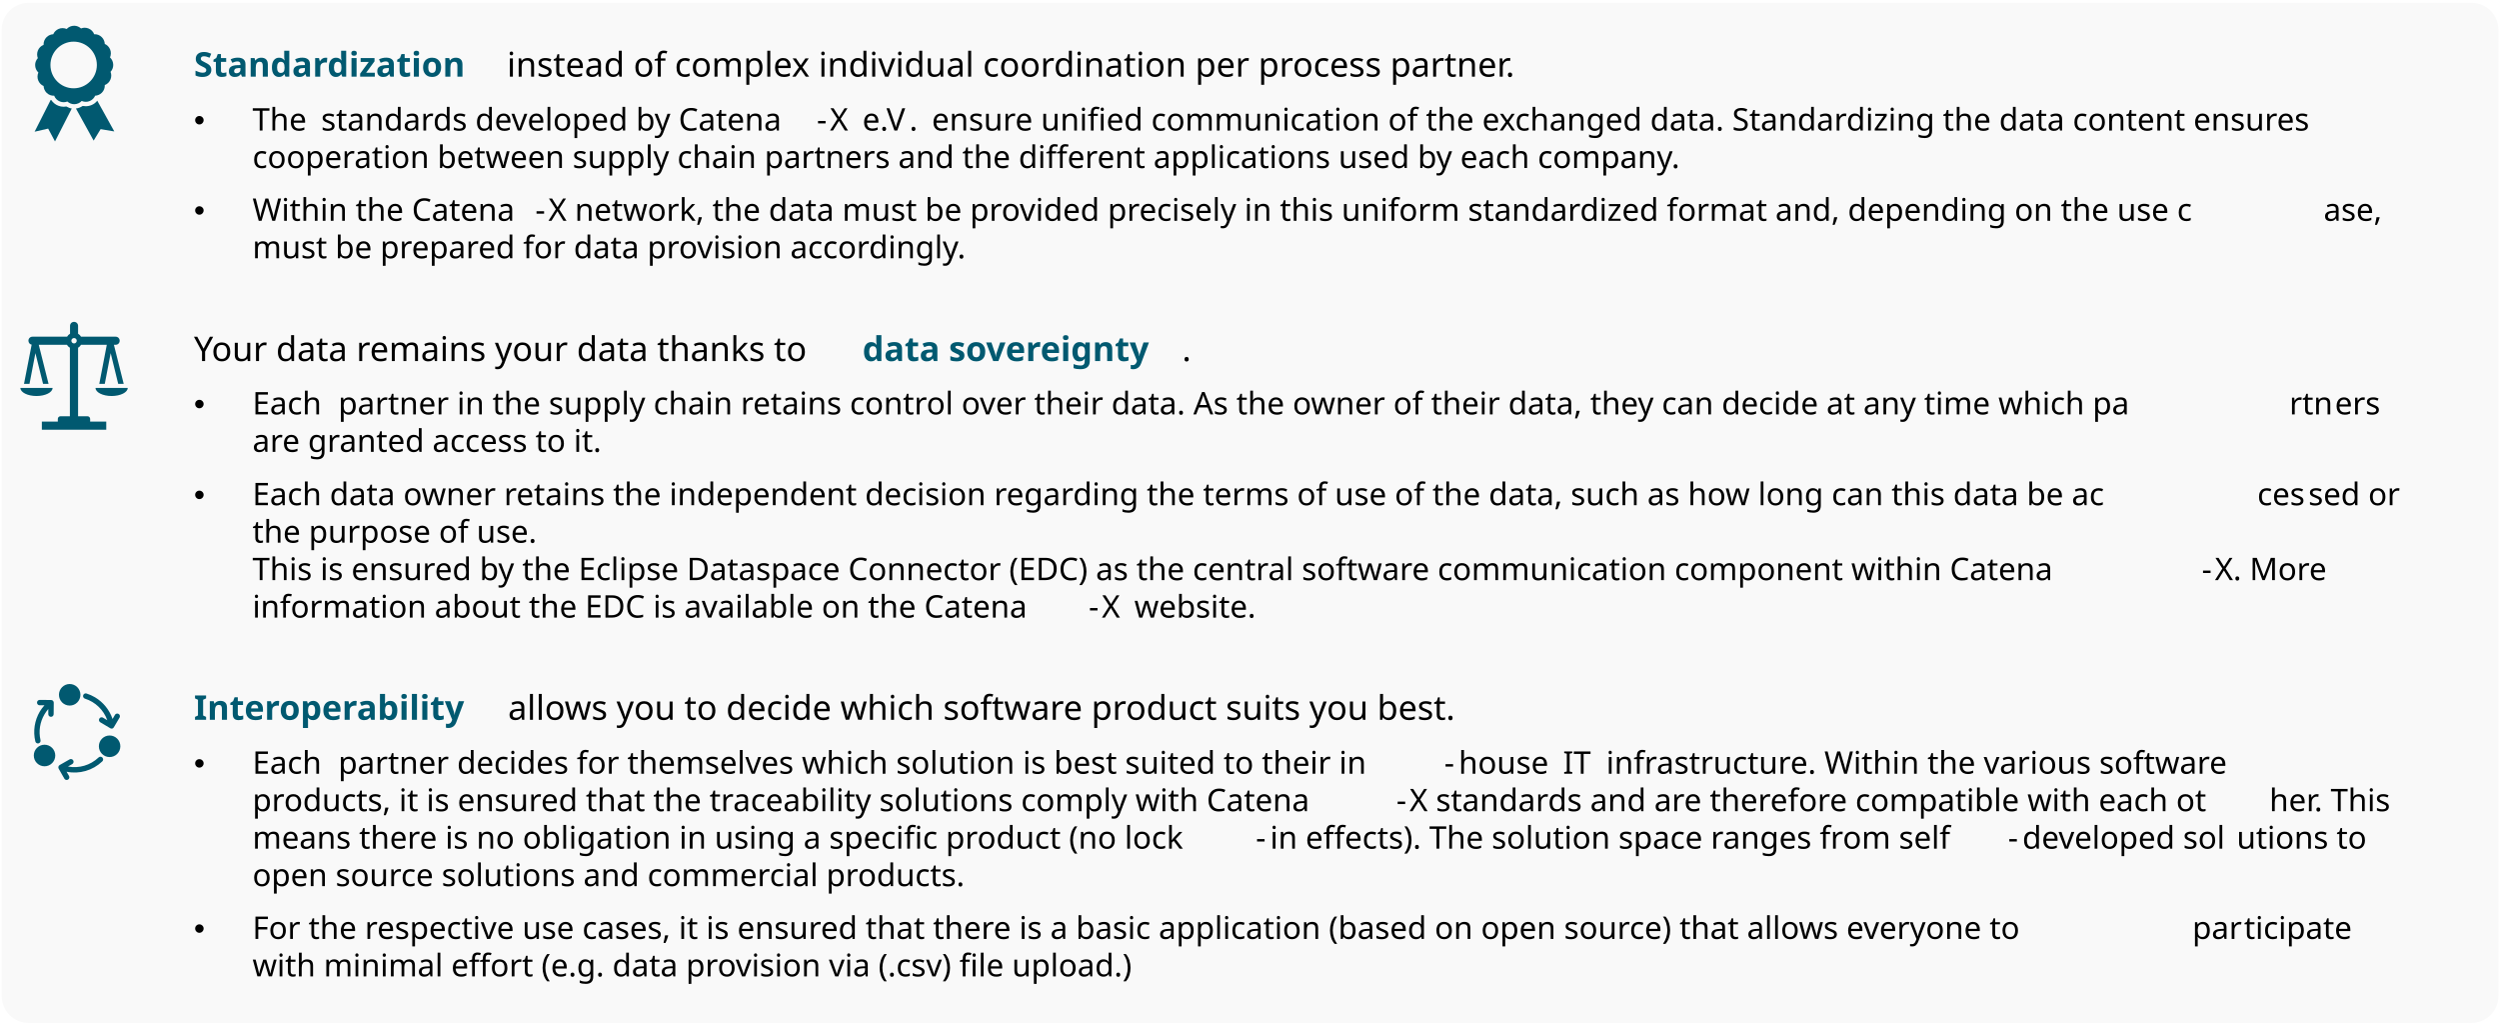
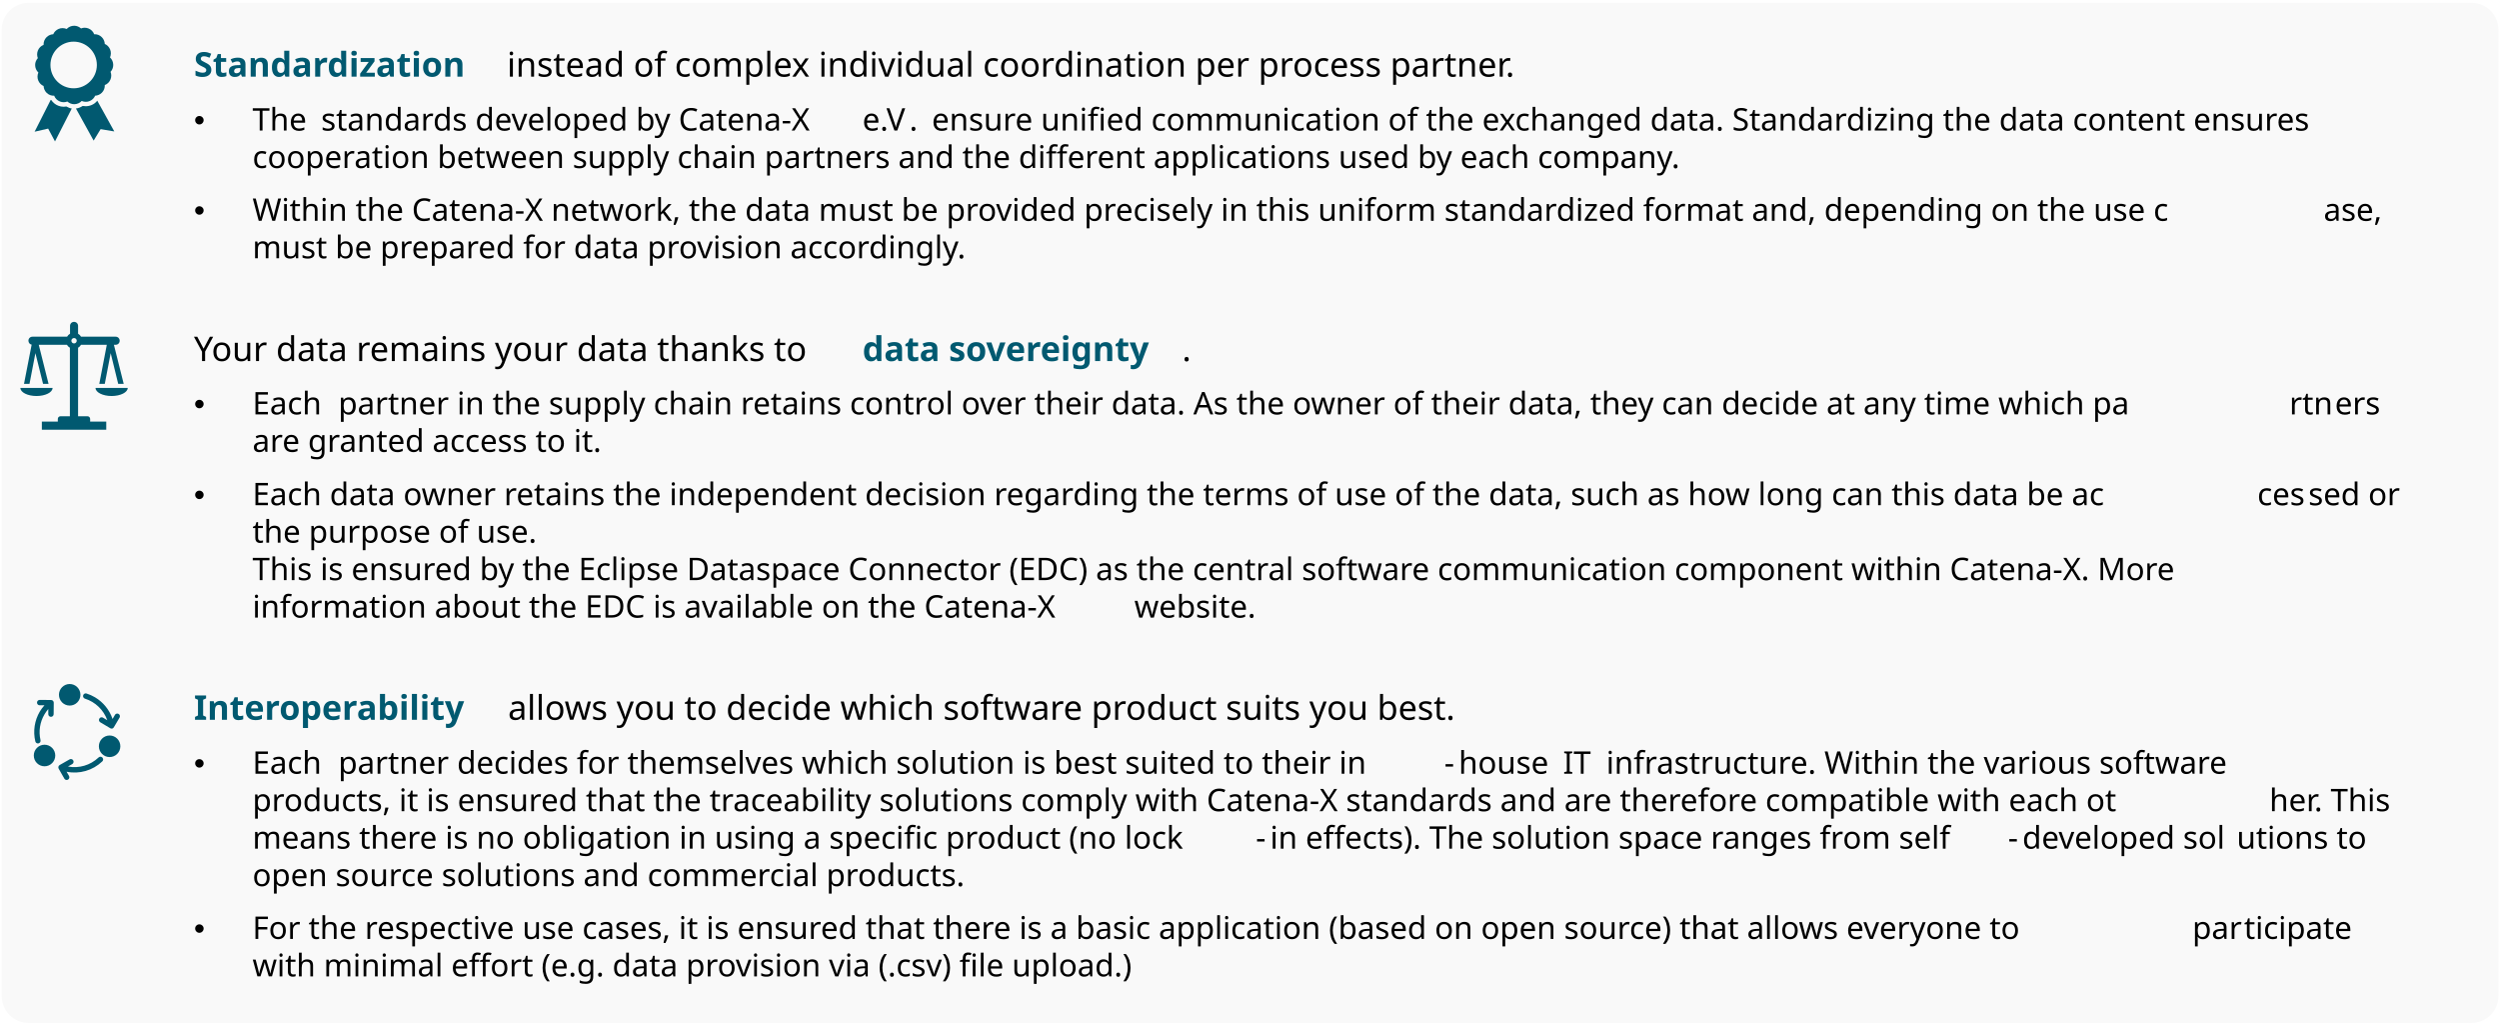
<svg xmlns="http://www.w3.org/2000/svg" width="4404" height="1806" xml:space="preserve" overflow="hidden">
  <g clip-path="url(#clip0)" transform="translate(-18 -334)">
    <path d="M21 386.407C21 360.225 42.225 339 68.407 339L4373.59 339C4399.77 339 4421 360.225 4421 386.407L4421 2088.59C4421 2114.78 4399.77 2136 4373.59 2136L68.407 2136C42.225 2136 21 2114.78 21 2088.59Z" fill="#F9F9F9" fill-rule="evenodd" fill-opacity="1" />
    <text fill="#015970" fill-opacity="1" font-family="Verdana,Verdana_MSFontService,sans-serif" font-style="normal" font-variant="normal" font-weight="700" font-stretch="normal" font-size="60" text-anchor="start" direction="ltr" writing-mode="lr-tb" unicode-bidi="normal" text-decoration="none" transform="matrix(1 0 0 1 359.762 469)">Standardization</text>
    <text fill="#000000" fill-opacity="1" font-family="Verdana,Verdana_MSFontService,sans-serif" font-style="normal" font-variant="normal" font-weight="400" font-stretch="normal" font-size="60" text-anchor="start" direction="ltr" writing-mode="lr-tb" unicode-bidi="normal" text-decoration="none" transform="matrix(1 0 0 1 911.481 469)">instead of complex individual coordination per process partner.</text>
    <text fill="#000000" fill-opacity="1" font-family="Arial,Arial_MSFontService,sans-serif" font-style="normal" font-variant="normal" font-weight="400" font-stretch="normal" font-size="55" text-anchor="start" direction="ltr" writing-mode="lr-tb" unicode-bidi="normal" text-decoration="none" transform="matrix(1 0 0 1 359.762 564)">•</text>
    <text fill="#000000" fill-opacity="1" font-family="Verdana,Verdana_MSFontService,sans-serif" font-style="normal" font-variant="normal" font-weight="400" font-stretch="normal" font-size="55" text-anchor="start" direction="ltr" writing-mode="lr-tb" unicode-bidi="normal" text-decoration="none" transform="matrix(1 0 0 1 462.887 564)">The </text>
-     <text fill="#000000" fill-opacity="1" font-family="Verdana,Verdana_MSFontService,sans-serif" font-style="normal" font-variant="normal" font-weight="400" font-stretch="normal" font-size="55" text-anchor="start" direction="ltr" writing-mode="lr-tb" unicode-bidi="normal" text-decoration="none" transform="matrix(1 0 0 1 583.773 564)">standards developed by Catena</text>
-     <text fill="#000000" fill-opacity="1" font-family="Verdana,Verdana_MSFontService,sans-serif" font-style="normal" font-variant="normal" font-weight="400" font-stretch="normal" font-size="55" text-anchor="start" direction="ltr" writing-mode="lr-tb" unicode-bidi="normal" text-decoration="none" transform="matrix(1 0 0 1 1457.42 564)">-</text>
-     <text fill="#000000" fill-opacity="1" font-family="Verdana,Verdana_MSFontService,sans-serif" font-style="normal" font-variant="normal" font-weight="400" font-stretch="normal" font-size="55" text-anchor="start" direction="ltr" writing-mode="lr-tb" unicode-bidi="normal" text-decoration="none" transform="matrix(1 0 0 1 1480.48 564)">X </text>
+     <text fill="#000000" fill-opacity="1" font-family="Verdana,Verdana_MSFontService,sans-serif" font-style="normal" font-variant="normal" font-weight="400" font-stretch="normal" font-size="55" text-anchor="start" direction="ltr" writing-mode="lr-tb" unicode-bidi="normal" text-decoration="none" transform="matrix(1 0 0 1 583.773 564)">standards developed by Catena-X </text>
    <text fill="#000000" fill-opacity="1" font-family="Verdana,Verdana_MSFontService,sans-serif" font-style="normal" font-variant="normal" font-weight="400" font-stretch="normal" font-size="55" text-anchor="start" direction="ltr" writing-mode="lr-tb" unicode-bidi="normal" text-decoration="none" transform="matrix(1 0 0 1 1537.77 564)">e.V</text>
    <text fill="#000000" fill-opacity="1" font-family="Verdana,Verdana_MSFontService,sans-serif" font-style="normal" font-variant="normal" font-weight="400" font-stretch="normal" font-size="55" text-anchor="start" direction="ltr" writing-mode="lr-tb" unicode-bidi="normal" text-decoration="none" transform="matrix(1 0 0 1 1620.5 564)">.</text>
    <text fill="#000000" fill-opacity="1" font-family="Verdana,Verdana_MSFontService,sans-serif" font-style="normal" font-variant="normal" font-weight="400" font-stretch="normal" font-size="55" text-anchor="start" direction="ltr" writing-mode="lr-tb" unicode-bidi="normal" text-decoration="none" transform="matrix(1 0 0 1 1660.03 564)">ensure unified communication of the exchanged data. Standardizing the data content ensures </text>
    <text fill="#000000" fill-opacity="1" font-family="Verdana,Verdana_MSFontService,sans-serif" font-style="normal" font-variant="normal" font-weight="400" font-stretch="normal" font-size="55" text-anchor="start" direction="ltr" writing-mode="lr-tb" unicode-bidi="normal" text-decoration="none" transform="matrix(1 0 0 1 462.887 630)">cooperation between supply chain partners and the different applications used by each company. </text>
    <text fill="#000000" fill-opacity="1" font-family="Arial,Arial_MSFontService,sans-serif" font-style="normal" font-variant="normal" font-weight="400" font-stretch="normal" font-size="55" text-anchor="start" direction="ltr" writing-mode="lr-tb" unicode-bidi="normal" text-decoration="none" transform="matrix(1 0 0 1 359.762 723)">•</text>
-     <text fill="#000000" fill-opacity="1" font-family="Verdana,Verdana_MSFontService,sans-serif" font-style="normal" font-variant="normal" font-weight="400" font-stretch="normal" font-size="55" text-anchor="start" direction="ltr" writing-mode="lr-tb" unicode-bidi="normal" text-decoration="none" transform="matrix(1 0 0 1 462.887 723)">Within the Catena</text>
-     <text fill="#000000" fill-opacity="1" font-family="Verdana,Verdana_MSFontService,sans-serif" font-style="normal" font-variant="normal" font-weight="400" font-stretch="normal" font-size="55" text-anchor="start" direction="ltr" writing-mode="lr-tb" unicode-bidi="normal" text-decoration="none" transform="matrix(1 0 0 1 961.325 723)">-</text>
-     <text fill="#000000" fill-opacity="1" font-family="Verdana,Verdana_MSFontService,sans-serif" font-style="normal" font-variant="normal" font-weight="400" font-stretch="normal" font-size="55" text-anchor="start" direction="ltr" writing-mode="lr-tb" unicode-bidi="normal" text-decoration="none" transform="matrix(1 0 0 1 984.379 723)">X network, the data must be provided precisely in this uniform standardized format and, depending on the use c</text>
+     <text fill="#000000" fill-opacity="1" font-family="Verdana,Verdana_MSFontService,sans-serif" font-style="normal" font-variant="normal" font-weight="400" font-stretch="normal" font-size="55" text-anchor="start" direction="ltr" writing-mode="lr-tb" unicode-bidi="normal" text-decoration="none" transform="matrix(1 0 0 1 462.887 723)">Within the Catena-X network, the data must be provided precisely in this uniform standardized format and, depending on the use c</text>
    <text fill="#000000" fill-opacity="1" font-family="Verdana,Verdana_MSFontService,sans-serif" font-style="normal" font-variant="normal" font-weight="400" font-stretch="normal" font-size="55" text-anchor="start" direction="ltr" writing-mode="lr-tb" unicode-bidi="normal" text-decoration="none" transform="matrix(1 0 0 1 4112.92 723)">ase, </text>
    <text fill="#000000" fill-opacity="1" font-family="Verdana,Verdana_MSFontService,sans-serif" font-style="normal" font-variant="normal" font-weight="400" font-stretch="normal" font-size="55" text-anchor="start" direction="ltr" writing-mode="lr-tb" unicode-bidi="normal" text-decoration="none" transform="matrix(1 0 0 1 462.887 789)">must be prepared for data provision accordingly.</text>
    <text fill="#000000" fill-opacity="1" font-family="Verdana,Verdana_MSFontService,sans-serif" font-style="normal" font-variant="normal" font-weight="400" font-stretch="normal" font-size="60" text-anchor="start" direction="ltr" writing-mode="lr-tb" unicode-bidi="normal" text-decoration="none" transform="matrix(1 0 0 1 359.762 970)">Your data remains your data thanks to </text>
    <text fill="#015970" fill-opacity="1" font-family="Verdana,Verdana_MSFontService,sans-serif" font-style="normal" font-variant="normal" font-weight="700" font-stretch="normal" font-size="60" text-anchor="start" direction="ltr" writing-mode="lr-tb" unicode-bidi="normal" text-decoration="none" transform="matrix(1 0 0 1 1537.95 970)">data sovereignty</text>
    <text fill="#000000" fill-opacity="1" font-family="Verdana,Verdana_MSFontService,sans-serif" font-style="normal" font-variant="normal" font-weight="400" font-stretch="normal" font-size="60" text-anchor="start" direction="ltr" writing-mode="lr-tb" unicode-bidi="normal" text-decoration="none" transform="matrix(1 0 0 1 2101.13 970)">.</text>
    <text fill="#000000" fill-opacity="1" font-family="Arial,Arial_MSFontService,sans-serif" font-style="normal" font-variant="normal" font-weight="400" font-stretch="normal" font-size="55" text-anchor="start" direction="ltr" writing-mode="lr-tb" unicode-bidi="normal" text-decoration="none" transform="matrix(1 0 0 1 359.762 1064)">•</text>
    <text fill="#000000" fill-opacity="1" font-family="Verdana,Verdana_MSFontService,sans-serif" font-style="normal" font-variant="normal" font-weight="400" font-stretch="normal" font-size="55" text-anchor="start" direction="ltr" writing-mode="lr-tb" unicode-bidi="normal" text-decoration="none" transform="matrix(1 0 0 1 462.887 1064)">Each </text>
    <text fill="#000000" fill-opacity="1" font-family="Verdana,Verdana_MSFontService,sans-serif" font-style="normal" font-variant="normal" font-weight="400" font-stretch="normal" font-size="55" text-anchor="start" direction="ltr" writing-mode="lr-tb" unicode-bidi="normal" text-decoration="none" transform="matrix(1 0 0 1 614.137 1064)">partner in the supply chain retains control over their data. As the owner of their data, they can decide at any time which pa</text>
    <text fill="#000000" fill-opacity="1" font-family="Verdana,Verdana_MSFontService,sans-serif" font-style="normal" font-variant="normal" font-weight="400" font-stretch="normal" font-size="55" text-anchor="start" direction="ltr" writing-mode="lr-tb" unicode-bidi="normal" text-decoration="none" transform="matrix(1 0 0 1 4052.51 1064)">rtn</text>
    <text fill="#000000" fill-opacity="1" font-family="Verdana,Verdana_MSFontService,sans-serif" font-style="normal" font-variant="normal" font-weight="400" font-stretch="normal" font-size="55" text-anchor="start" direction="ltr" writing-mode="lr-tb" unicode-bidi="normal" text-decoration="none" transform="matrix(1 0 0 1 4132.72 1064)">ers </text>
    <text fill="#000000" fill-opacity="1" font-family="Verdana,Verdana_MSFontService,sans-serif" font-style="normal" font-variant="normal" font-weight="400" font-stretch="normal" font-size="55" text-anchor="start" direction="ltr" writing-mode="lr-tb" unicode-bidi="normal" text-decoration="none" transform="matrix(1 0 0 1 462.887 1130)">are granted access to it.</text>
    <text fill="#000000" fill-opacity="1" font-family="Arial,Arial_MSFontService,sans-serif" font-style="normal" font-variant="normal" font-weight="400" font-stretch="normal" font-size="55" text-anchor="start" direction="ltr" writing-mode="lr-tb" unicode-bidi="normal" text-decoration="none" transform="matrix(1 0 0 1 359.762 1224)">•</text>
    <text fill="#000000" fill-opacity="1" font-family="Verdana,Verdana_MSFontService,sans-serif" font-style="normal" font-variant="normal" font-weight="400" font-stretch="normal" font-size="55" text-anchor="start" direction="ltr" writing-mode="lr-tb" unicode-bidi="normal" text-decoration="none" transform="matrix(1 0 0 1 462.887 1224)">Each data owner retains the independent decision regarding the terms of use of the data, such as how long can this data be ac</text>
    <text fill="#000000" fill-opacity="1" font-family="Verdana,Verdana_MSFontService,sans-serif" font-style="normal" font-variant="normal" font-weight="400" font-stretch="normal" font-size="55" text-anchor="start" direction="ltr" writing-mode="lr-tb" unicode-bidi="normal" text-decoration="none" transform="matrix(1 0 0 1 3996.06 1224)">ces</text>
    <text fill="#000000" fill-opacity="1" font-family="Verdana,Verdana_MSFontService,sans-serif" font-style="normal" font-variant="normal" font-weight="400" font-stretch="normal" font-size="55" text-anchor="start" direction="ltr" writing-mode="lr-tb" unicode-bidi="normal" text-decoration="none" transform="matrix(1 0 0 1 4086.01 1224)">sed or </text>
    <text fill="#000000" fill-opacity="1" font-family="Verdana,Verdana_MSFontService,sans-serif" font-style="normal" font-variant="normal" font-weight="400" font-stretch="normal" font-size="55" text-anchor="start" direction="ltr" writing-mode="lr-tb" unicode-bidi="normal" text-decoration="none" transform="matrix(1 0 0 1 462.887 1290)">the purpose of use. </text>
-     <text fill="#000000" fill-opacity="1" font-family="Verdana,Verdana_MSFontService,sans-serif" font-style="normal" font-variant="normal" font-weight="400" font-stretch="normal" font-size="55" text-anchor="start" direction="ltr" writing-mode="lr-tb" unicode-bidi="normal" text-decoration="none" transform="matrix(1 0 0 1 462.887 1356)">This is ensured by the Eclipse Dataspace Connector (EDC) as the central software communication component within Catena</text>
-     <text fill="#000000" fill-opacity="1" font-family="Verdana,Verdana_MSFontService,sans-serif" font-style="normal" font-variant="normal" font-weight="400" font-stretch="normal" font-size="55" text-anchor="start" direction="ltr" writing-mode="lr-tb" unicode-bidi="normal" text-decoration="none" transform="matrix(1 0 0 1 3898.19 1356)">-</text>
-     <text fill="#000000" fill-opacity="1" font-family="Verdana,Verdana_MSFontService,sans-serif" font-style="normal" font-variant="normal" font-weight="400" font-stretch="normal" font-size="55" text-anchor="start" direction="ltr" writing-mode="lr-tb" unicode-bidi="normal" text-decoration="none" transform="matrix(1 0 0 1 3921.24 1356)">X. More </text>
-     <text fill="#000000" fill-opacity="1" font-family="Verdana,Verdana_MSFontService,sans-serif" font-style="normal" font-variant="normal" font-weight="400" font-stretch="normal" font-size="55" text-anchor="start" direction="ltr" writing-mode="lr-tb" unicode-bidi="normal" text-decoration="none" transform="matrix(1 0 0 1 462.887 1422)">information about the EDC is available on the Catena</text>
-     <text fill="#000000" fill-opacity="1" font-family="Verdana,Verdana_MSFontService,sans-serif" font-style="normal" font-variant="normal" font-weight="400" font-stretch="normal" font-size="55" text-anchor="start" direction="ltr" writing-mode="lr-tb" unicode-bidi="normal" text-decoration="none" transform="matrix(1 0 0 1 1936.64 1422)">-</text>
-     <text fill="#000000" fill-opacity="1" font-family="Verdana,Verdana_MSFontService,sans-serif" font-style="normal" font-variant="normal" font-weight="400" font-stretch="normal" font-size="55" text-anchor="start" direction="ltr" writing-mode="lr-tb" unicode-bidi="normal" text-decoration="none" transform="matrix(1 0 0 1 1959.69 1422)">X </text>
+     <text fill="#000000" fill-opacity="1" font-family="Verdana,Verdana_MSFontService,sans-serif" font-style="normal" font-variant="normal" font-weight="400" font-stretch="normal" font-size="55" text-anchor="start" direction="ltr" writing-mode="lr-tb" unicode-bidi="normal" text-decoration="none" transform="matrix(1 0 0 1 462.887 1356)">This is ensured by the Eclipse Dataspace Connector (EDC) as the central software communication component within Catena-X. More </text>
+     <text fill="#000000" fill-opacity="1" font-family="Verdana,Verdana_MSFontService,sans-serif" font-style="normal" font-variant="normal" font-weight="400" font-stretch="normal" font-size="55" text-anchor="start" direction="ltr" writing-mode="lr-tb" unicode-bidi="normal" text-decoration="none" transform="matrix(1 0 0 1 462.887 1422)">information about the EDC is available on the Catena-X </text>
    <text fill="#000000" fill-opacity="1" font-family="Verdana,Verdana_MSFontService,sans-serif" font-style="normal" font-variant="normal" font-weight="400" font-stretch="normal" font-size="55" text-anchor="start" direction="ltr" writing-mode="lr-tb" unicode-bidi="normal" text-decoration="none" transform="matrix(1 0 0 1 2016.98 1422)">website.</text>
    <text fill="#015970" fill-opacity="1" font-family="Verdana,Verdana_MSFontService,sans-serif" font-style="normal" font-variant="normal" font-weight="700" font-stretch="normal" font-size="60" text-anchor="start" direction="ltr" writing-mode="lr-tb" unicode-bidi="normal" text-decoration="none" transform="matrix(1 0 0 1 359.762 1602)">Interoperability</text>
    <text fill="#000000" fill-opacity="1" font-family="Verdana,Verdana_MSFontService,sans-serif" font-style="normal" font-variant="normal" font-weight="400" font-stretch="normal" font-size="60" text-anchor="start" direction="ltr" writing-mode="lr-tb" unicode-bidi="normal" text-decoration="none" transform="matrix(1 0 0 1 913.2 1602)">allows you to decide which software product suits you best.</text>
    <text fill="#000000" fill-opacity="1" font-family="Arial,Arial_MSFontService,sans-serif" font-style="normal" font-variant="normal" font-weight="400" font-stretch="normal" font-size="55" text-anchor="start" direction="ltr" writing-mode="lr-tb" unicode-bidi="normal" text-decoration="none" transform="matrix(1 0 0 1 359.762 1697)">•</text>
    <text fill="#000000" fill-opacity="1" font-family="Verdana,Verdana_MSFontService,sans-serif" font-style="normal" font-variant="normal" font-weight="400" font-stretch="normal" font-size="55" text-anchor="start" direction="ltr" writing-mode="lr-tb" unicode-bidi="normal" text-decoration="none" transform="matrix(1 0 0 1 462.887 1697)">Each </text>
    <text fill="#000000" fill-opacity="1" font-family="Verdana,Verdana_MSFontService,sans-serif" font-style="normal" font-variant="normal" font-weight="400" font-stretch="normal" font-size="55" text-anchor="start" direction="ltr" writing-mode="lr-tb" unicode-bidi="normal" text-decoration="none" transform="matrix(1 0 0 1 614.137 1697)">partner decides for themselves which solution is best suited to their in</text>
    <text fill="#000000" fill-opacity="1" font-family="Verdana,Verdana_MSFontService,sans-serif" font-style="normal" font-variant="normal" font-weight="400" font-stretch="normal" font-size="55" text-anchor="start" direction="ltr" writing-mode="lr-tb" unicode-bidi="normal" text-decoration="none" transform="matrix(1 0 0 1 2563.29 1697)">-</text>
    <text fill="#000000" fill-opacity="1" font-family="Verdana,Verdana_MSFontService,sans-serif" font-style="normal" font-variant="normal" font-weight="400" font-stretch="normal" font-size="55" text-anchor="start" direction="ltr" writing-mode="lr-tb" unicode-bidi="normal" text-decoration="none" transform="matrix(1 0 0 1 2588.5 1697)">house </text>
    <text fill="#000000" fill-opacity="1" font-family="Verdana,Verdana_MSFontService,sans-serif" font-style="normal" font-variant="normal" font-weight="400" font-stretch="normal" font-size="55" text-anchor="start" direction="ltr" writing-mode="lr-tb" unicode-bidi="normal" text-decoration="none" transform="matrix(1 0 0 1 2772.41 1697)">IT</text>
    <text fill="#000000" fill-opacity="1" font-family="Verdana,Verdana_MSFontService,sans-serif" font-style="normal" font-variant="normal" font-weight="400" font-stretch="normal" font-size="55" text-anchor="start" direction="ltr" writing-mode="lr-tb" unicode-bidi="normal" text-decoration="none" transform="matrix(1 0 0 1 2848.6 1697)">infrastructure. Within the various software </text>
-     <text fill="#000000" fill-opacity="1" font-family="Verdana,Verdana_MSFontService,sans-serif" font-style="normal" font-variant="normal" font-weight="400" font-stretch="normal" font-size="55" text-anchor="start" direction="ltr" writing-mode="lr-tb" unicode-bidi="normal" text-decoration="none" transform="matrix(1 0 0 1 462.887 1763)">products, it is ensured that the traceability solutions comply with Catena</text>
-     <text fill="#000000" fill-opacity="1" font-family="Verdana,Verdana_MSFontService,sans-serif" font-style="normal" font-variant="normal" font-weight="400" font-stretch="normal" font-size="55" text-anchor="start" direction="ltr" writing-mode="lr-tb" unicode-bidi="normal" text-decoration="none" transform="matrix(1 0 0 1 2478.89 1763)">-</text>
-     <text fill="#000000" fill-opacity="1" font-family="Verdana,Verdana_MSFontService,sans-serif" font-style="normal" font-variant="normal" font-weight="400" font-stretch="normal" font-size="55" text-anchor="start" direction="ltr" writing-mode="lr-tb" unicode-bidi="normal" text-decoration="none" transform="matrix(1 0 0 1 2501.94 1763)">X standards and are therefore compatible with each ot</text>
+     <text fill="#000000" fill-opacity="1" font-family="Verdana,Verdana_MSFontService,sans-serif" font-style="normal" font-variant="normal" font-weight="400" font-stretch="normal" font-size="55" text-anchor="start" direction="ltr" writing-mode="lr-tb" unicode-bidi="normal" text-decoration="none" transform="matrix(1 0 0 1 462.887 1763)">products, it is ensured that the traceability solutions comply with Catena-X standards and are therefore compatible with each ot</text>
    <text fill="#000000" fill-opacity="1" font-family="Verdana,Verdana_MSFontService,sans-serif" font-style="normal" font-variant="normal" font-weight="400" font-stretch="normal" font-size="55" text-anchor="start" direction="ltr" writing-mode="lr-tb" unicode-bidi="normal" text-decoration="none" transform="matrix(1 0 0 1 4017.31 1763)">her. This </text>
    <text fill="#000000" fill-opacity="1" font-family="Verdana,Verdana_MSFontService,sans-serif" font-style="normal" font-variant="normal" font-weight="400" font-stretch="normal" font-size="55" text-anchor="start" direction="ltr" writing-mode="lr-tb" unicode-bidi="normal" text-decoration="none" transform="matrix(1 0 0 1 462.887 1829)">means there is no obligation in using a specific product (no lock</text>
    <text fill="#000000" fill-opacity="1" font-family="Verdana,Verdana_MSFontService,sans-serif" font-style="normal" font-variant="normal" font-weight="400" font-stretch="normal" font-size="55" text-anchor="start" direction="ltr" writing-mode="lr-tb" unicode-bidi="normal" text-decoration="none" transform="matrix(1 0 0 1 2231.09 1829)">-</text>
    <text fill="#000000" fill-opacity="1" font-family="Verdana,Verdana_MSFontService,sans-serif" font-style="normal" font-variant="normal" font-weight="400" font-stretch="normal" font-size="55" text-anchor="start" direction="ltr" writing-mode="lr-tb" unicode-bidi="normal" text-decoration="none" transform="matrix(1 0 0 1 2256.3 1829)">in effects). The solution space ranges from self</text>
    <text fill="#000000" fill-opacity="1" font-family="Verdana,Verdana_MSFontService,sans-serif" font-style="normal" font-variant="normal" font-weight="400" font-stretch="normal" font-size="55" text-anchor="start" direction="ltr" writing-mode="lr-tb" unicode-bidi="normal" text-decoration="none" transform="matrix(1 0 0 1 3556.8 1829)">-</text>
    <text fill="#000000" fill-opacity="1" font-family="Verdana,Verdana_MSFontService,sans-serif" font-style="normal" font-variant="normal" font-weight="400" font-stretch="normal" font-size="55" text-anchor="start" direction="ltr" writing-mode="lr-tb" unicode-bidi="normal" text-decoration="none" transform="matrix(1 0 0 1 3582.01 1829)">developed sol</text>
    <text fill="#000000" fill-opacity="1" font-family="Verdana,Verdana_MSFontService,sans-serif" font-style="normal" font-variant="normal" font-weight="400" font-stretch="normal" font-size="55" text-anchor="start" direction="ltr" writing-mode="lr-tb" unicode-bidi="normal" text-decoration="none" transform="matrix(1 0 0 1 3959.65 1829)">utions to </text>
    <text fill="#000000" fill-opacity="1" font-family="Verdana,Verdana_MSFontService,sans-serif" font-style="normal" font-variant="normal" font-weight="400" font-stretch="normal" font-size="55" text-anchor="start" direction="ltr" writing-mode="lr-tb" unicode-bidi="normal" text-decoration="none" transform="matrix(1 0 0 1 462.887 1895)">open source solutions and commercial products. </text>
    <text fill="#000000" fill-opacity="1" font-family="Arial,Arial_MSFontService,sans-serif" font-style="normal" font-variant="normal" font-weight="400" font-stretch="normal" font-size="55" text-anchor="start" direction="ltr" writing-mode="lr-tb" unicode-bidi="normal" text-decoration="none" transform="matrix(1 0 0 1 359.762 1988)">•</text>
    <text fill="#000000" fill-opacity="1" font-family="Verdana,Verdana_MSFontService,sans-serif" font-style="normal" font-variant="normal" font-weight="400" font-stretch="normal" font-size="55" text-anchor="start" direction="ltr" writing-mode="lr-tb" unicode-bidi="normal" text-decoration="none" transform="matrix(1 0 0 1 462.887 1988)">For the respective use cases, it is ensured that there is a basic application (based on open source) that allows everyone to </text>
    <text fill="#000000" fill-opacity="1" font-family="Verdana,Verdana_MSFontService,sans-serif" font-style="normal" font-variant="normal" font-weight="400" font-stretch="normal" font-size="55" text-anchor="start" direction="ltr" writing-mode="lr-tb" unicode-bidi="normal" text-decoration="none" transform="matrix(1 0 0 1 3881.55 1988)">par</text>
    <text fill="#000000" fill-opacity="1" font-family="Verdana,Verdana_MSFontService,sans-serif" font-style="normal" font-variant="normal" font-weight="400" font-stretch="normal" font-size="55" text-anchor="start" direction="ltr" writing-mode="lr-tb" unicode-bidi="normal" text-decoration="none" transform="matrix(1 0 0 1 3972.64 1988)">ticipate </text>
    <text fill="#000000" fill-opacity="1" font-family="Verdana,Verdana_MSFontService,sans-serif" font-style="normal" font-variant="normal" font-weight="400" font-stretch="normal" font-size="55" text-anchor="start" direction="ltr" writing-mode="lr-tb" unicode-bidi="normal" text-decoration="none" transform="matrix(1 0 0 1 462.887 2054)">with minimal effort (e.g. data provision via (.csv) file upload.) </text>
    <g clip-path="url(#clip1)">
      <g clip-path="url(#clip2)">
        <g clip-path="url(#clip3)">
          <path d="M113.5 47.292C116.101 47.292 118.229 49.42 118.229 52.021 118.229 54.622 116.101 56.75 113.5 56.75 110.899 56.75 108.771 54.622 108.771 52.021 108.771 49.42 110.899 47.292 113.5 47.292ZM141.875 189.167C141.875 186.566 139.747 184.437 137.146 184.437L120.594 184.437 120.594 64.317C122.722 63.134 124.613 61.243 125.796 59.115L171.196 59.115 157.954 127.687 167.649 127.687 178.053 73.775 191.295 127.687 200.989 127.687 183.728 59.115 186.802 59.115C190.822 59.115 193.896 56.041 193.896 52.021 193.896 48.001 190.822 44.927 186.802 44.927L125.796 44.927C124.613 42.799 122.722 40.907 120.594 39.725L120.594 26.01C120.594 21.991 117.52 18.917 113.5 18.917 109.48 18.917 106.406 21.991 106.406 26.01L106.406 39.725C104.278 40.907 102.386 42.799 101.204 44.927L40.198 44.927C36.178 44.927 33.104 48.001 33.104 52.021 33.104 55.331 35.469 58.405 38.779 58.878L25.301 127.687 34.996 127.687 45.4 73.775 58.878 127.687 68.573 127.687 51.311 59.115 100.968 59.115C102.15 61.243 104.042 63.134 106.17 64.317L106.17 184.437 89.618 184.437C87.017 184.437 84.888 186.566 84.888 189.167L84.888 193.896 56.75 193.896 56.75 208.083 170.25 208.083 170.25 193.896 141.875 193.896 141.875 189.167Z" fill="#015970" fill-rule="nonzero" fill-opacity="1" transform="matrix(1 0 0 1.00441 35.0001 882)" />
          <path d="M75.667 134.781 18.917 134.781C18.917 142.584 31.685 148.969 47.292 148.969 62.898 148.969 75.667 142.584 75.667 134.781Z" fill="#015970" fill-rule="nonzero" fill-opacity="1" transform="matrix(1 0 0 1.00441 35.0001 882)" />
          <path d="M151.333 134.781C151.333 142.584 164.102 148.969 179.708 148.969 195.314 148.969 208.083 142.584 208.083 134.781L151.333 134.781Z" fill="#015970" fill-rule="nonzero" fill-opacity="1" transform="matrix(1 0 0 1.00441 35.0001 882)" />
        </g>
      </g>
    </g>
    <g clip-path="url(#clip4)">
      <g clip-path="url(#clip5)">
        <g clip-path="url(#clip6)">
          <path d="M132.677 55.497C151.006 61.256 165.588 75.253 172.094 93.33L164.811 89.003C162.661 87.52 159.716 88.062 158.234 90.213 156.751 92.363 157.293 95.308 159.444 96.79 159.646 96.93 159.86 97.054 160.082 97.161L176.634 106.974C177.473 107.646 178.515 108.013 179.59 108.014L179.708 108.014 180.087 108.014 180.276 108.014 180.654 108.014C181.866 107.699 182.903 106.917 183.539 105.839L193.896 88.412C195.025 86.057 194.032 83.232 191.677 82.103 189.578 81.096 187.059 81.766 185.738 83.683L181.363 91.131C175.897 75.159 164.903 61.665 150.364 53.085 145.672 50.324 140.682 48.102 135.491 46.464 132.996 45.687 130.344 47.079 129.567 49.574 128.79 52.068 130.182 54.72 132.677 55.497Z" fill="#015970" fill-rule="nonzero" fill-opacity="1" transform="matrix(1 0 0 1.00441 35.0001 1509)" />
          <path d="M45.258 130.43C45.763 132.567 47.673 134.076 49.869 134.072 50.236 134.07 50.601 134.022 50.957 133.93 53.456 133.29 54.982 130.765 54.385 128.255 50.781 112.789 53.324 96.528 61.479 82.902 63.367 79.706 65.536 76.683 67.958 73.87L68.1 74.011 68.1 82.666C68.1 85.278 70.217 87.395 72.829 87.395 75.441 87.395 77.558 85.278 77.558 82.666L77.748 62.614C77.748 60.002 75.63 57.885 73.018 57.885L52.943 57.696C50.331 57.696 48.214 59.813 48.214 62.425 48.214 65.037 50.331 67.154 52.943 67.154L61.337 67.154C58.287 70.513 55.563 74.156 53.203 78.031 43.846 93.802 40.997 112.595 45.258 130.43Z" fill="#015970" fill-rule="nonzero" fill-opacity="1" transform="matrix(1 0 0 1.00441 35.0001 1509)" />
          <path d="M156.583 158.782C142.208 172.343 122.204 178.19 102.788 174.506L102.788 174.506 110.308 170.25C112.573 168.944 113.352 166.049 112.046 163.783 110.74 161.517 107.844 160.739 105.579 162.045L88.199 171.905C85.927 173.195 85.132 176.081 86.421 178.353 86.422 178.355 86.424 178.358 86.425 178.36L96.38 195.787C97.686 198.06 100.587 198.843 102.859 197.537 105.132 196.231 105.915 193.331 104.609 191.058L100.377 183.681C122.992 188.233 146.408 181.503 163.156 165.639 165.124 163.922 165.328 160.934 163.611 158.966 161.894 156.998 158.906 156.795 156.938 158.512 156.84 158.598 156.745 158.688 156.654 158.782Z" fill="#015970" fill-rule="nonzero" fill-opacity="1" transform="matrix(1 0 0 1.00441 35.0001 1509)" />
          <path d="M80.396 155.211C80.396 165.659 71.927 174.128 61.479 174.128 51.032 174.128 42.562 165.659 42.562 155.211 42.562 144.764 51.032 136.295 61.479 136.295 71.927 136.295 80.396 144.764 80.396 155.211Z" fill="#015970" fill-rule="nonzero" fill-opacity="1" transform="matrix(1 0 0 1.00441 35.0001 1509)" />
          <path d="M195.078 139.037C195.078 149.485 186.609 157.954 176.161 157.954 165.714 157.954 157.245 149.485 157.245 139.037 157.245 128.59 165.714 120.121 176.161 120.121 186.609 120.121 195.078 128.59 195.078 139.037Z" fill="#015970" fill-rule="nonzero" fill-opacity="1" transform="matrix(1 0 0 1.00441 35.0001 1509)" />
          <path d="M124.732 48.734C124.732 59.181 116.262 67.651 105.815 67.651 95.368 67.651 86.898 59.181 86.898 48.734 86.898 38.287 95.368 29.817 105.815 29.817 116.262 29.817 124.732 38.287 124.732 48.734Z" fill="#015970" fill-rule="nonzero" fill-opacity="1" transform="matrix(1 0 0 1.00441 35.0001 1509)" />
        </g>
      </g>
    </g>
    <g clip-path="url(#clip7)">
      <g clip-path="url(#clip8)">
        <g clip-path="url(#clip9)">
          <path d="M95.056 154.407C91.746 154.407 88.672 153.698 85.598 152.516 80.632 150.624 76.376 147.077 73.302 142.584 73.066 142.584 72.593 142.348 72.356 142.348L43.981 198.152 67.864 192.713 79.923 215.177 109.48 157.481C106.17 157.008 102.859 155.59 100.022 153.934 98.367 154.171 96.711 154.407 95.056 154.407Z" fill="#015970" fill-rule="nonzero" fill-opacity="1" transform="matrix(1 0 0 1.00441 35.0001 367)" />
          <path d="M144.476 151.333C141.166 152.752 137.619 153.461 134.072 153.461 132.18 153.461 130.525 153.225 128.633 152.988 125.086 155.353 121.067 157.008 116.81 157.481L148.023 213.758 160.319 193.659 184.437 197.679 154.407 143.767C151.806 147.077 148.496 149.678 144.476 151.333Z" fill="#015970" fill-rule="nonzero" fill-opacity="1" transform="matrix(1 0 0 1.00441 35.0001 367)" />
          <path d="M112.791 122.012C90.327 122.012 71.883 103.805 71.883 81.105 71.883 58.405 90.327 40.198 112.791 40.198 135.254 40.198 153.698 58.405 153.698 81.105 153.698 103.805 135.254 122.012 112.791 122.012ZM182.546 81.105C182.546 75.903 180.418 71.174 176.871 67.864 178.762 63.371 178.999 58.169 176.871 53.44 174.979 49.183 171.669 45.873 167.649 44.218 167.412 39.961 165.757 35.705 162.447 32.395 158.663 28.611 153.934 26.956 148.969 27.193 147.313 22.7 143.767 18.917 138.801 17.025 134.545 15.37 129.816 15.37 125.796 17.025 122.485 14.188 118.466 12.296 113.736 12.296 108.534 12.296 103.805 14.424 100.495 17.971 96.002 16.079 90.8 15.843 86.071 17.971 81.814 19.863 78.504 23.173 76.849 27.193 72.593 27.429 68.336 29.084 65.026 32.395 61.243 36.178 59.587 40.907 59.824 45.873 55.331 47.528 51.548 51.075 49.656 56.041 48.001 60.297 48.001 65.026 49.656 69.046 46.819 72.356 44.927 76.376 44.927 81.105 44.927 86.307 47.055 91.036 50.602 94.347 48.71 98.84 48.474 104.042 50.602 108.771 52.494 113.027 55.804 116.337 59.824 117.993 60.06 122.249 61.716 126.505 65.026 129.816 68.809 133.599 73.538 135.254 78.504 135.018 80.159 139.51 83.706 143.294 88.672 145.185 92.928 146.841 97.657 146.841 101.677 145.185 104.987 148.023 109.007 149.915 113.736 149.915 118.938 149.915 123.668 147.786 126.978 144.24 131.471 146.131 136.673 146.368 141.402 144.24 145.658 142.348 148.969 139.037 150.624 135.018 154.88 134.781 159.136 133.126 162.447 129.816 166.23 126.032 167.885 121.303 167.649 116.337 172.142 114.682 175.925 111.135 177.817 106.17 179.472 101.913 179.472 97.184 177.817 93.165 180.654 90.091 182.546 85.834 182.546 81.105Z" fill="#015970" fill-rule="nonzero" fill-opacity="1" transform="matrix(1 0 0 1.00441 35.0001 367)" />
        </g>
      </g>
    </g>
  </g>
</svg>
